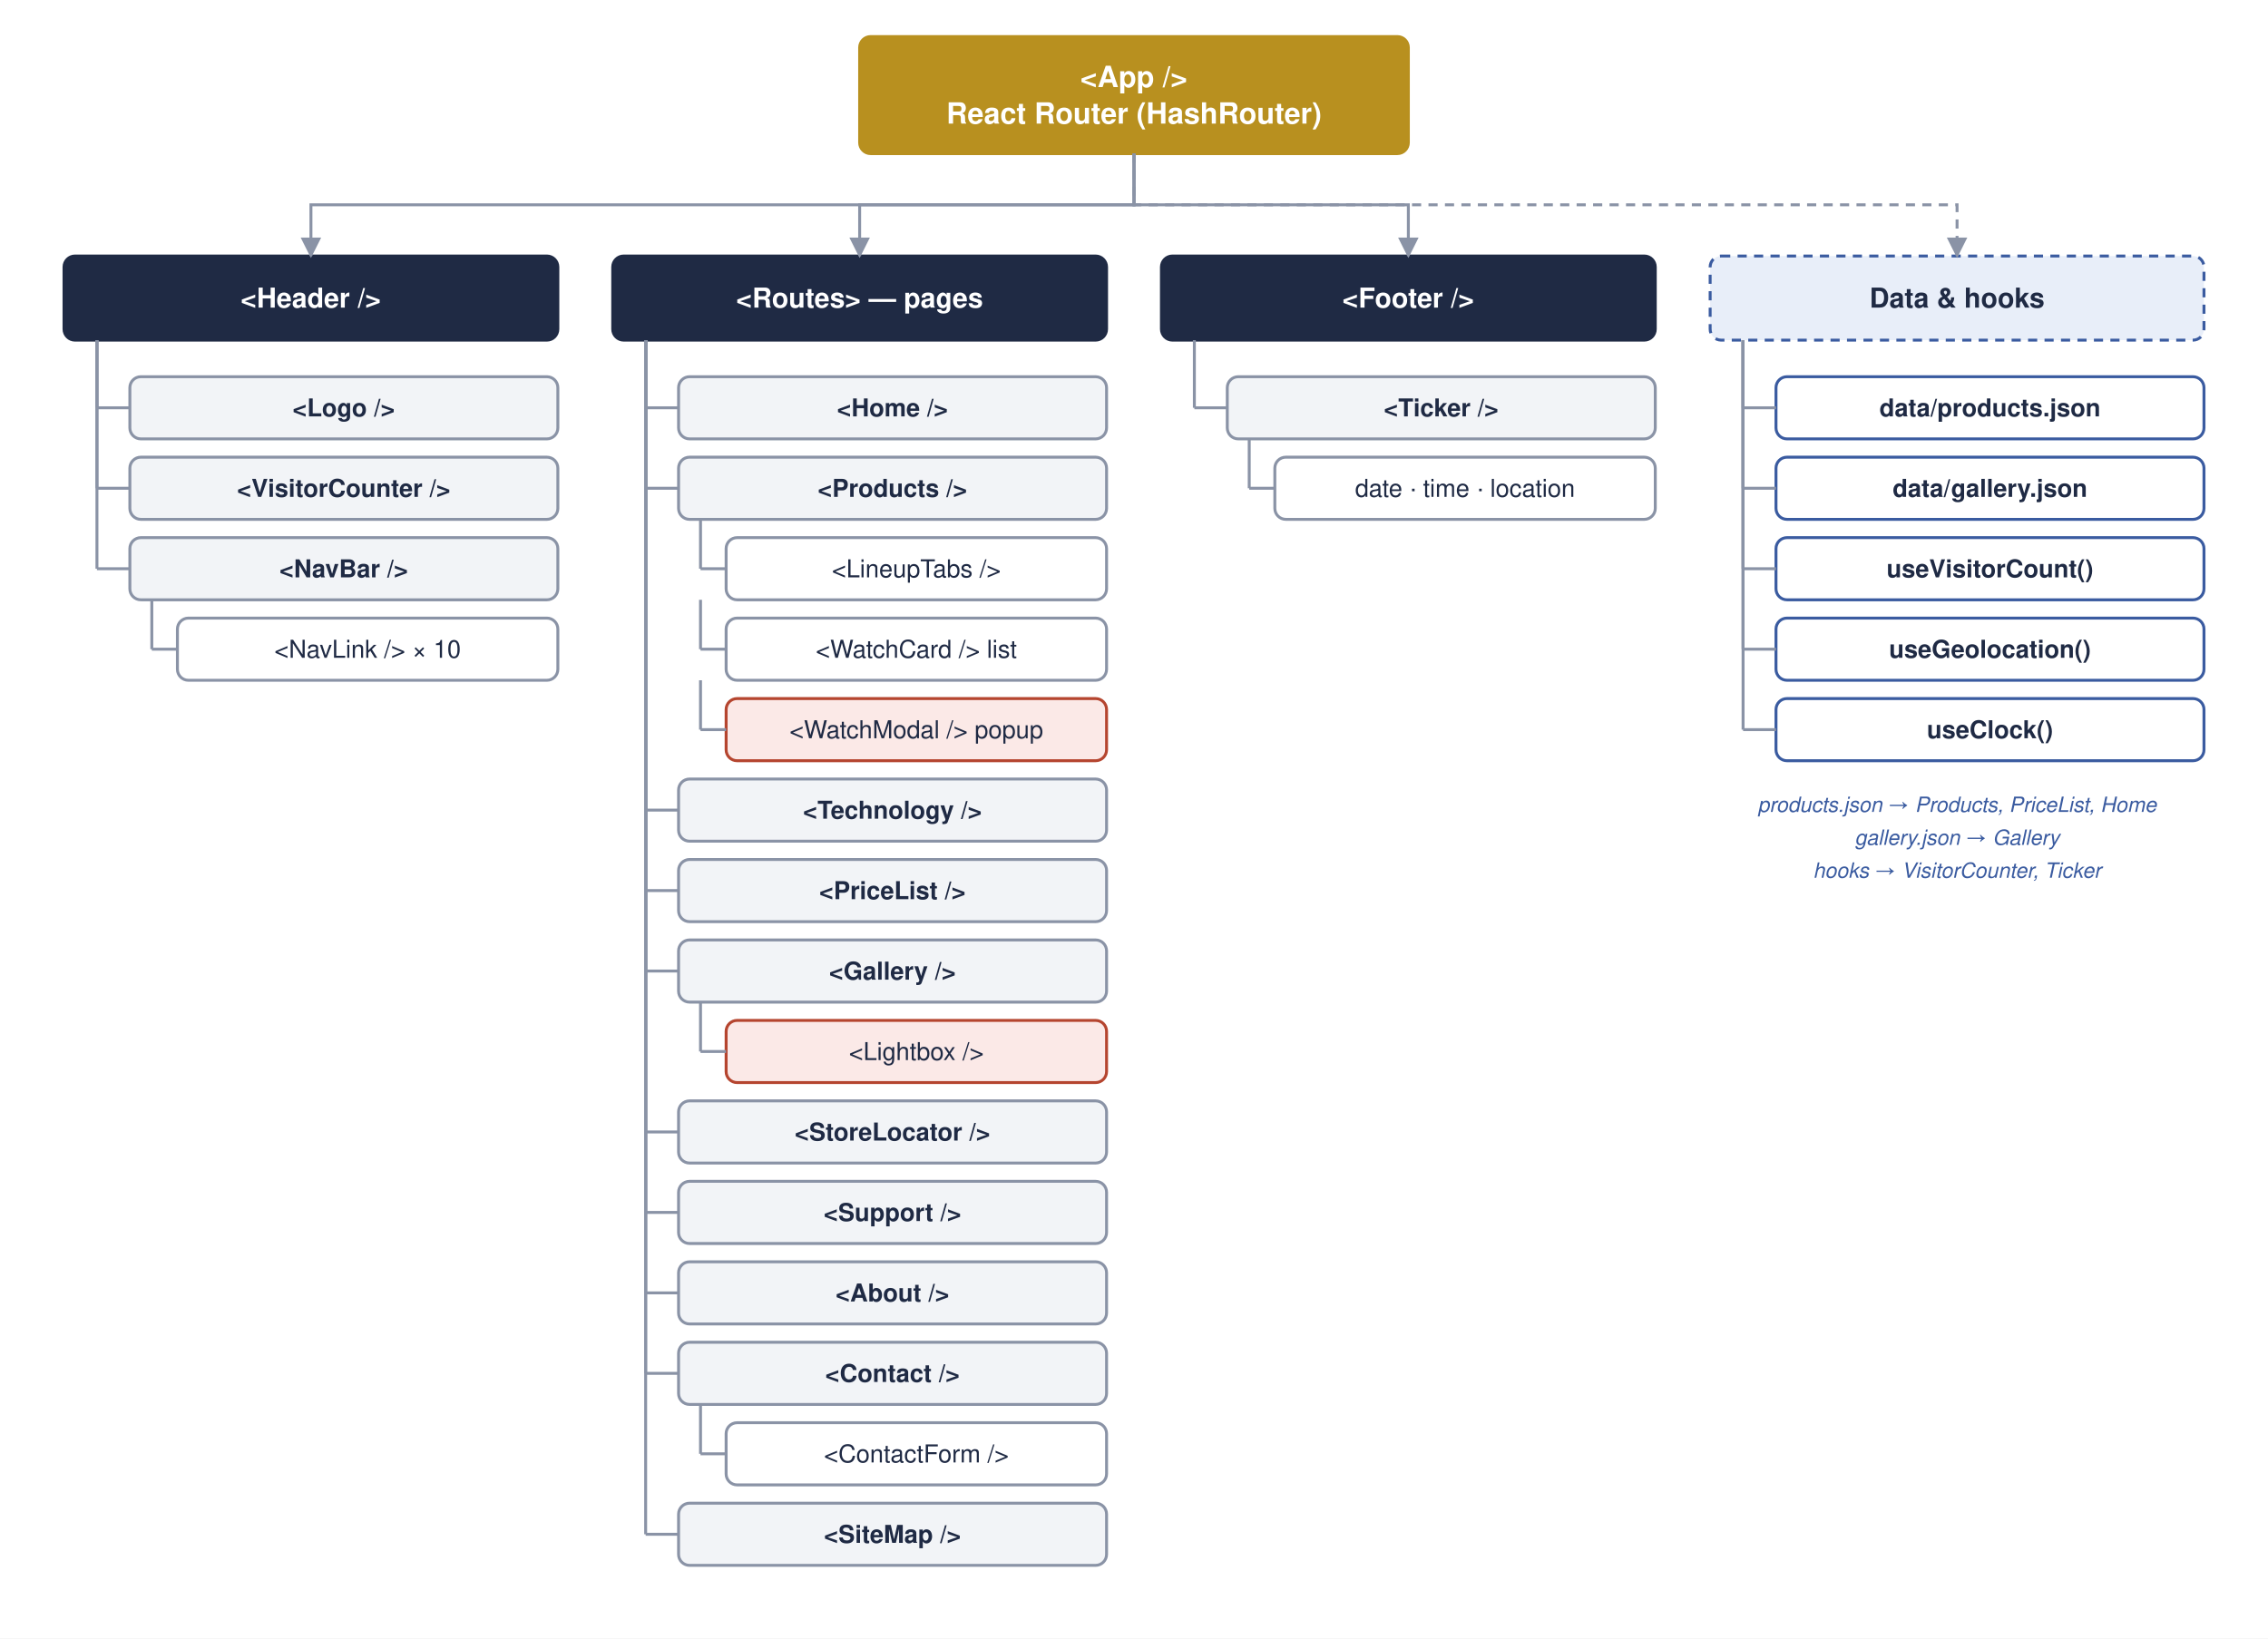
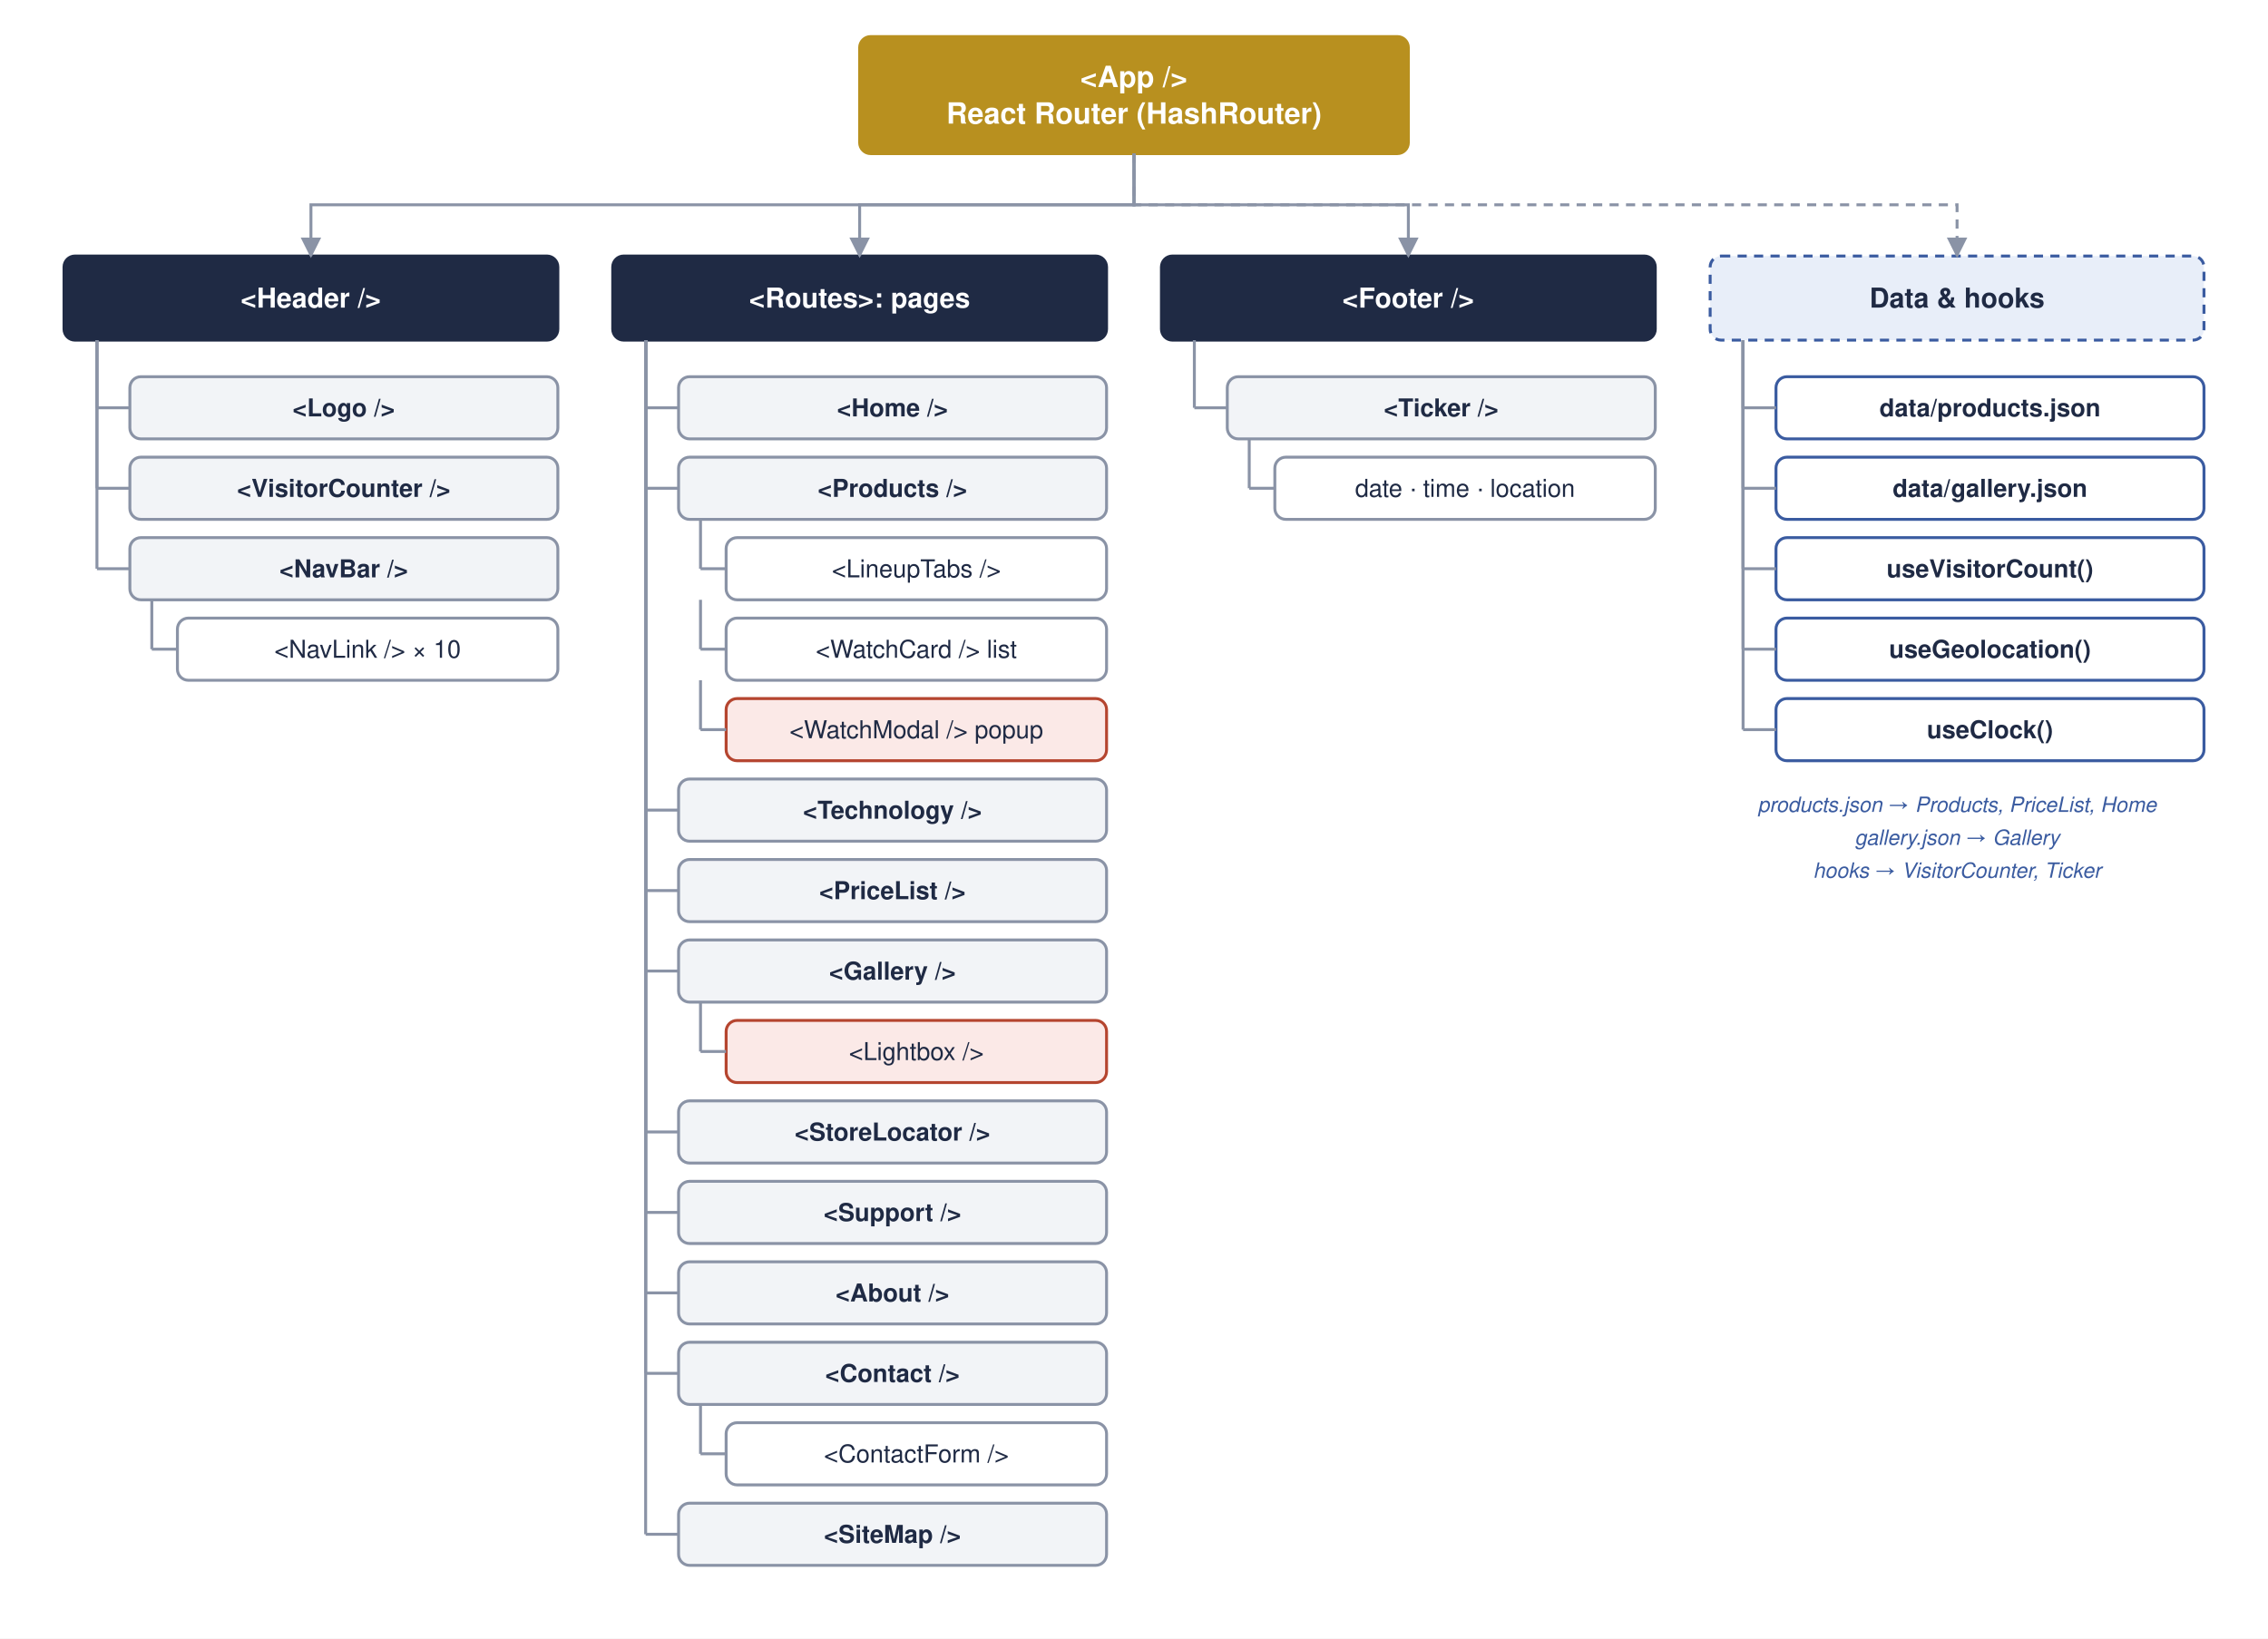
<svg xmlns="http://www.w3.org/2000/svg" width="1240" height="896" viewBox="0 0 1240 896">
  <defs>
    <marker id="arr" viewBox="0 0 10 10" refX="9" refY="5" markerWidth="7" markerHeight="7" orient="auto-start-reverse">
      <path d="M0,0 L10,5 L0,10 z" fill="#8A93A6" />
    </marker>
  </defs>
  <rect width="1240" height="896" fill="#FFFFFF" />
  <rect x="470.0" y="20" width="300" height="64" rx="6" fill="#B8901F" stroke="#B8901F" stroke-width="1.6" />
  <text x="620.0" y="47.6" text-anchor="middle" font-family="Helvetica Neue, Helvetica, Arial, sans-serif" font-size="16" font-weight="700" fill="#FFFFFF">&lt;App /&gt;</text>
  <text x="620.0" y="67.6" text-anchor="middle" font-family="Helvetica Neue, Helvetica, Arial, sans-serif" font-size="16" font-weight="700" fill="#FFFFFF">React Router (HashRouter)</text>
  <rect x="35.0" y="140" width="270" height="46" rx="6" fill="#1F2A44" stroke="#1F2A44" stroke-width="1.6" />
  <text x="170.0" y="168.2" text-anchor="middle" font-family="Helvetica Neue, Helvetica, Arial, sans-serif" font-size="15" font-weight="700" fill="#FFFFFF">&lt;Header /&gt;</text>
  <path d="M620.0,84 V112 H170.0 V140" fill="none" stroke="#8A93A6" stroke-width="1.6" marker-end="url(#arr)" />
  <rect x="71.0" y="206" width="234" height="34" rx="6" fill="#F2F4F7" stroke="#8A93A6" stroke-width="1.6" />
  <text x="188.0" y="227.7" text-anchor="middle" font-family="Helvetica Neue, Helvetica, Arial, sans-serif" font-size="13.5" font-weight="700" fill="#1F2A44">&lt;Logo /&gt;</text>
  <path d="M53.0,223 H71.0" fill="none" stroke="#8A93A6" stroke-width="1.6" />
  <path d="M53.0,186 V223" fill="none" stroke="#8A93A6" stroke-width="1.6" />
  <rect x="71.0" y="250" width="234" height="34" rx="6" fill="#F2F4F7" stroke="#8A93A6" stroke-width="1.6" />
  <text x="188.0" y="271.7" text-anchor="middle" font-family="Helvetica Neue, Helvetica, Arial, sans-serif" font-size="13.5" font-weight="700" fill="#1F2A44">&lt;VisitorCounter /&gt;</text>
  <path d="M53.0,267 H71.0" fill="none" stroke="#8A93A6" stroke-width="1.6" />
  <path d="M53.0,186 V267" fill="none" stroke="#8A93A6" stroke-width="1.6" />
  <rect x="71.0" y="294" width="234" height="34" rx="6" fill="#F2F4F7" stroke="#8A93A6" stroke-width="1.6" />
  <text x="188.0" y="315.7" text-anchor="middle" font-family="Helvetica Neue, Helvetica, Arial, sans-serif" font-size="13.5" font-weight="700" fill="#1F2A44">&lt;NavBar /&gt;</text>
  <path d="M53.0,311 H71.0" fill="none" stroke="#8A93A6" stroke-width="1.6" />
  <path d="M53.0,186 V311" fill="none" stroke="#8A93A6" stroke-width="1.6" />
  <rect x="97.0" y="338" width="208" height="34" rx="6" fill="#FFFFFF" stroke="#8A93A6" stroke-width="1.6" />
  <text x="201.0" y="359.7" text-anchor="middle" font-family="Helvetica Neue, Helvetica, Arial, sans-serif" font-size="13.5" font-weight="400" fill="#1F2A44">&lt;NavLink /&gt; × 10</text>
  <path d="M83.0,355 H97.0" fill="none" stroke="#8A93A6" stroke-width="1.6" />
  <path d="M83.0,328 V355" fill="none" stroke="#8A93A6" stroke-width="1.6" />
  <rect x="335.0" y="140" width="270" height="46" rx="6" fill="#1F2A44" stroke="#1F2A44" stroke-width="1.6" />
-   <text x="470.0" y="168.2" text-anchor="middle" font-family="Helvetica Neue, Helvetica, Arial, sans-serif" font-size="15" font-weight="700" fill="#FFFFFF">&lt;Routes&gt; — pages</text>
+   <text x="470.0" y="168.2" text-anchor="middle" font-family="Helvetica Neue, Helvetica, Arial, sans-serif" font-size="15" font-weight="700" fill="#FFFFFF">&lt;Routes&gt;: pages</text>
  <path d="M620.0,84 V112 H470.0 V140" fill="none" stroke="#8A93A6" stroke-width="1.6" marker-end="url(#arr)" />
  <rect x="371.0" y="206" width="234" height="34" rx="6" fill="#F2F4F7" stroke="#8A93A6" stroke-width="1.6" />
  <text x="488.0" y="227.7" text-anchor="middle" font-family="Helvetica Neue, Helvetica, Arial, sans-serif" font-size="13.5" font-weight="700" fill="#1F2A44">&lt;Home /&gt;</text>
  <path d="M353.0,223 H371.0" fill="none" stroke="#8A93A6" stroke-width="1.6" />
  <path d="M353.0,186 V223" fill="none" stroke="#8A93A6" stroke-width="1.6" />
  <rect x="371.0" y="250" width="234" height="34" rx="6" fill="#F2F4F7" stroke="#8A93A6" stroke-width="1.6" />
  <text x="488.0" y="271.7" text-anchor="middle" font-family="Helvetica Neue, Helvetica, Arial, sans-serif" font-size="13.5" font-weight="700" fill="#1F2A44">&lt;Products /&gt;</text>
  <path d="M353.0,267 H371.0" fill="none" stroke="#8A93A6" stroke-width="1.6" />
  <path d="M353.0,186 V267" fill="none" stroke="#8A93A6" stroke-width="1.6" />
  <rect x="397.0" y="294" width="208" height="34" rx="6" fill="#FFFFFF" stroke="#8A93A6" stroke-width="1.6" />
  <text x="501.0" y="315.7" text-anchor="middle" font-family="Helvetica Neue, Helvetica, Arial, sans-serif" font-size="13.5" font-weight="400" fill="#1F2A44">&lt;LineupTabs /&gt;</text>
  <path d="M383.0,311 H397.0" fill="none" stroke="#8A93A6" stroke-width="1.6" />
  <path d="M383.0,284 V311" fill="none" stroke="#8A93A6" stroke-width="1.6" />
  <rect x="397.0" y="338" width="208" height="34" rx="6" fill="#FFFFFF" stroke="#8A93A6" stroke-width="1.6" />
  <text x="501.0" y="359.7" text-anchor="middle" font-family="Helvetica Neue, Helvetica, Arial, sans-serif" font-size="13.5" font-weight="400" fill="#1F2A44">&lt;WatchCard /&gt; list</text>
  <path d="M383.0,355 H397.0" fill="none" stroke="#8A93A6" stroke-width="1.6" />
  <path d="M383.0,328 V355" fill="none" stroke="#8A93A6" stroke-width="1.6" />
  <rect x="397.0" y="382" width="208" height="34" rx="6" fill="#FBE9E7" stroke="#B5452F" stroke-width="1.6" />
  <text x="501.0" y="403.7" text-anchor="middle" font-family="Helvetica Neue, Helvetica, Arial, sans-serif" font-size="13.5" font-weight="400" fill="#1F2A44">&lt;WatchModal /&gt; popup</text>
  <path d="M383.0,399 H397.0" fill="none" stroke="#8A93A6" stroke-width="1.6" />
  <path d="M383.0,372 V399" fill="none" stroke="#8A93A6" stroke-width="1.6" />
  <rect x="371.0" y="426" width="234" height="34" rx="6" fill="#F2F4F7" stroke="#8A93A6" stroke-width="1.6" />
  <text x="488.0" y="447.7" text-anchor="middle" font-family="Helvetica Neue, Helvetica, Arial, sans-serif" font-size="13.5" font-weight="700" fill="#1F2A44">&lt;Technology /&gt;</text>
  <path d="M353.0,443 H371.0" fill="none" stroke="#8A93A6" stroke-width="1.6" />
  <path d="M353.0,186 V443" fill="none" stroke="#8A93A6" stroke-width="1.6" />
  <rect x="371.0" y="470" width="234" height="34" rx="6" fill="#F2F4F7" stroke="#8A93A6" stroke-width="1.6" />
  <text x="488.0" y="491.7" text-anchor="middle" font-family="Helvetica Neue, Helvetica, Arial, sans-serif" font-size="13.5" font-weight="700" fill="#1F2A44">&lt;PriceList /&gt;</text>
  <path d="M353.0,487 H371.0" fill="none" stroke="#8A93A6" stroke-width="1.6" />
  <path d="M353.0,186 V487" fill="none" stroke="#8A93A6" stroke-width="1.6" />
  <rect x="371.0" y="514" width="234" height="34" rx="6" fill="#F2F4F7" stroke="#8A93A6" stroke-width="1.6" />
  <text x="488.0" y="535.7" text-anchor="middle" font-family="Helvetica Neue, Helvetica, Arial, sans-serif" font-size="13.5" font-weight="700" fill="#1F2A44">&lt;Gallery /&gt;</text>
  <path d="M353.0,531 H371.0" fill="none" stroke="#8A93A6" stroke-width="1.6" />
  <path d="M353.0,186 V531" fill="none" stroke="#8A93A6" stroke-width="1.6" />
  <rect x="397.0" y="558" width="208" height="34" rx="6" fill="#FBE9E7" stroke="#B5452F" stroke-width="1.6" />
  <text x="501.0" y="579.7" text-anchor="middle" font-family="Helvetica Neue, Helvetica, Arial, sans-serif" font-size="13.5" font-weight="400" fill="#1F2A44">&lt;Lightbox /&gt;</text>
  <path d="M383.0,575 H397.0" fill="none" stroke="#8A93A6" stroke-width="1.6" />
  <path d="M383.0,548 V575" fill="none" stroke="#8A93A6" stroke-width="1.6" />
  <rect x="371.0" y="602" width="234" height="34" rx="6" fill="#F2F4F7" stroke="#8A93A6" stroke-width="1.6" />
  <text x="488.0" y="623.7" text-anchor="middle" font-family="Helvetica Neue, Helvetica, Arial, sans-serif" font-size="13.5" font-weight="700" fill="#1F2A44">&lt;StoreLocator /&gt;</text>
  <path d="M353.0,619 H371.0" fill="none" stroke="#8A93A6" stroke-width="1.6" />
  <path d="M353.0,186 V619" fill="none" stroke="#8A93A6" stroke-width="1.6" />
  <rect x="371.0" y="646" width="234" height="34" rx="6" fill="#F2F4F7" stroke="#8A93A6" stroke-width="1.6" />
  <text x="488.0" y="667.7" text-anchor="middle" font-family="Helvetica Neue, Helvetica, Arial, sans-serif" font-size="13.5" font-weight="700" fill="#1F2A44">&lt;Support /&gt;</text>
  <path d="M353.0,663 H371.0" fill="none" stroke="#8A93A6" stroke-width="1.6" />
  <path d="M353.0,186 V663" fill="none" stroke="#8A93A6" stroke-width="1.6" />
  <rect x="371.0" y="690" width="234" height="34" rx="6" fill="#F2F4F7" stroke="#8A93A6" stroke-width="1.6" />
  <text x="488.0" y="711.7" text-anchor="middle" font-family="Helvetica Neue, Helvetica, Arial, sans-serif" font-size="13.5" font-weight="700" fill="#1F2A44">&lt;About /&gt;</text>
  <path d="M353.0,707 H371.0" fill="none" stroke="#8A93A6" stroke-width="1.6" />
  <path d="M353.0,186 V707" fill="none" stroke="#8A93A6" stroke-width="1.6" />
  <rect x="371.0" y="734" width="234" height="34" rx="6" fill="#F2F4F7" stroke="#8A93A6" stroke-width="1.6" />
  <text x="488.0" y="755.7" text-anchor="middle" font-family="Helvetica Neue, Helvetica, Arial, sans-serif" font-size="13.5" font-weight="700" fill="#1F2A44">&lt;Contact /&gt;</text>
  <path d="M353.0,751 H371.0" fill="none" stroke="#8A93A6" stroke-width="1.6" />
  <path d="M353.0,186 V751" fill="none" stroke="#8A93A6" stroke-width="1.6" />
  <rect x="397.0" y="778" width="208" height="34" rx="6" fill="#FFFFFF" stroke="#8A93A6" stroke-width="1.6" />
  <text x="501.0" y="799.7" text-anchor="middle" font-family="Helvetica Neue, Helvetica, Arial, sans-serif" font-size="13.5" font-weight="400" fill="#1F2A44">&lt;ContactForm /&gt;</text>
  <path d="M383.0,795 H397.0" fill="none" stroke="#8A93A6" stroke-width="1.6" />
  <path d="M383.0,768 V795" fill="none" stroke="#8A93A6" stroke-width="1.6" />
  <rect x="371.0" y="822" width="234" height="34" rx="6" fill="#F2F4F7" stroke="#8A93A6" stroke-width="1.6" />
  <text x="488.0" y="843.7" text-anchor="middle" font-family="Helvetica Neue, Helvetica, Arial, sans-serif" font-size="13.5" font-weight="700" fill="#1F2A44">&lt;SiteMap /&gt;</text>
  <path d="M353.0,839 H371.0" fill="none" stroke="#8A93A6" stroke-width="1.6" />
  <path d="M353.0,186 V839" fill="none" stroke="#8A93A6" stroke-width="1.6" />
  <rect x="635.0" y="140" width="270" height="46" rx="6" fill="#1F2A44" stroke="#1F2A44" stroke-width="1.6" />
  <text x="770.0" y="168.2" text-anchor="middle" font-family="Helvetica Neue, Helvetica, Arial, sans-serif" font-size="15" font-weight="700" fill="#FFFFFF">&lt;Footer /&gt;</text>
  <path d="M620.0,84 V112 H770.0 V140" fill="none" stroke="#8A93A6" stroke-width="1.6" marker-end="url(#arr)" />
  <rect x="671.0" y="206" width="234" height="34" rx="6" fill="#F2F4F7" stroke="#8A93A6" stroke-width="1.6" />
  <text x="788.0" y="227.7" text-anchor="middle" font-family="Helvetica Neue, Helvetica, Arial, sans-serif" font-size="13.5" font-weight="700" fill="#1F2A44">&lt;Ticker /&gt;</text>
  <path d="M653.0,223 H671.0" fill="none" stroke="#8A93A6" stroke-width="1.6" />
  <path d="M653.0,186 V223" fill="none" stroke="#8A93A6" stroke-width="1.6" />
  <rect x="697.0" y="250" width="208" height="34" rx="6" fill="#FFFFFF" stroke="#8A93A6" stroke-width="1.6" />
  <text x="801.0" y="271.7" text-anchor="middle" font-family="Helvetica Neue, Helvetica, Arial, sans-serif" font-size="13.5" font-weight="400" fill="#1F2A44">date · time · location</text>
  <path d="M683.0,267 H697.0" fill="none" stroke="#8A93A6" stroke-width="1.6" />
  <path d="M683.0,240 V267" fill="none" stroke="#8A93A6" stroke-width="1.6" />
  <rect x="935.0" y="140" width="270" height="46" rx="6" fill="#E8EEF9" stroke="#3A5BA0" stroke-width="1.6" stroke-dasharray="5 4" />
  <text x="1070.0" y="168.2" text-anchor="middle" font-family="Helvetica Neue, Helvetica, Arial, sans-serif" font-size="15" font-weight="700" fill="#1F2A44">Data &amp; hooks</text>
  <path d="M620.0,84 V112 H1070.0 V140" fill="none" stroke="#8A93A6" stroke-width="1.6" stroke-dasharray="5 4" marker-end="url(#arr)" />
  <rect x="971.0" y="206" width="234" height="34" rx="6" fill="#FFFFFF" stroke="#3A5BA0" stroke-width="1.6" />
  <text x="1088.0" y="227.7" text-anchor="middle" font-family="Helvetica Neue, Helvetica, Arial, sans-serif" font-size="13.5" font-weight="700" fill="#1F2A44">data/products.json</text>
  <path d="M953.0,223 H971.0" fill="none" stroke="#8A93A6" stroke-width="1.6" />
  <path d="M953.0,186 V223" fill="none" stroke="#8A93A6" stroke-width="1.6" />
  <rect x="971.0" y="250" width="234" height="34" rx="6" fill="#FFFFFF" stroke="#3A5BA0" stroke-width="1.6" />
  <text x="1088.0" y="271.7" text-anchor="middle" font-family="Helvetica Neue, Helvetica, Arial, sans-serif" font-size="13.5" font-weight="700" fill="#1F2A44">data/gallery.json</text>
  <path d="M953.0,267 H971.0" fill="none" stroke="#8A93A6" stroke-width="1.6" />
  <path d="M953.0,186 V267" fill="none" stroke="#8A93A6" stroke-width="1.6" />
  <rect x="971.0" y="294" width="234" height="34" rx="6" fill="#FFFFFF" stroke="#3A5BA0" stroke-width="1.6" />
  <text x="1088.0" y="315.7" text-anchor="middle" font-family="Helvetica Neue, Helvetica, Arial, sans-serif" font-size="13.5" font-weight="700" fill="#1F2A44">useVisitorCount()</text>
  <path d="M953.0,311 H971.0" fill="none" stroke="#8A93A6" stroke-width="1.6" />
  <path d="M953.0,186 V311" fill="none" stroke="#8A93A6" stroke-width="1.6" />
  <rect x="971.0" y="338" width="234" height="34" rx="6" fill="#FFFFFF" stroke="#3A5BA0" stroke-width="1.6" />
  <text x="1088.0" y="359.7" text-anchor="middle" font-family="Helvetica Neue, Helvetica, Arial, sans-serif" font-size="13.5" font-weight="700" fill="#1F2A44">useGeolocation()</text>
  <path d="M953.0,355 H971.0" fill="none" stroke="#8A93A6" stroke-width="1.6" />
  <path d="M953.0,186 V355" fill="none" stroke="#8A93A6" stroke-width="1.6" />
  <rect x="971.0" y="382" width="234" height="34" rx="6" fill="#FFFFFF" stroke="#3A5BA0" stroke-width="1.6" />
  <text x="1088.0" y="403.7" text-anchor="middle" font-family="Helvetica Neue, Helvetica, Arial, sans-serif" font-size="13.5" font-weight="700" fill="#1F2A44">useClock()</text>
  <path d="M953.0,399 H971.0" fill="none" stroke="#8A93A6" stroke-width="1.6" />
  <path d="M953.0,186 V399" fill="none" stroke="#8A93A6" stroke-width="1.6" />
  <text x="620.0" y="128" text-anchor="middle" font-family="Helvetica Neue, Helvetica, Arial, sans-serif" font-size="12" font-weight="400" font-style="normal" fill="#5B6475" />
  <text x="1070.0" y="444" text-anchor="middle" font-family="Helvetica Neue, Helvetica, Arial, sans-serif" font-size="11.5" font-weight="400" font-style="italic" fill="#3A5BA0">products.json → Products, PriceList, Home</text>
  <text x="1070.0" y="462" text-anchor="middle" font-family="Helvetica Neue, Helvetica, Arial, sans-serif" font-size="11.5" font-weight="400" font-style="italic" fill="#3A5BA0">gallery.json → Gallery</text>
  <text x="1070.0" y="480" text-anchor="middle" font-family="Helvetica Neue, Helvetica, Arial, sans-serif" font-size="11.5" font-weight="400" font-style="italic" fill="#3A5BA0">hooks → VisitorCounter, Ticker</text>
</svg>
